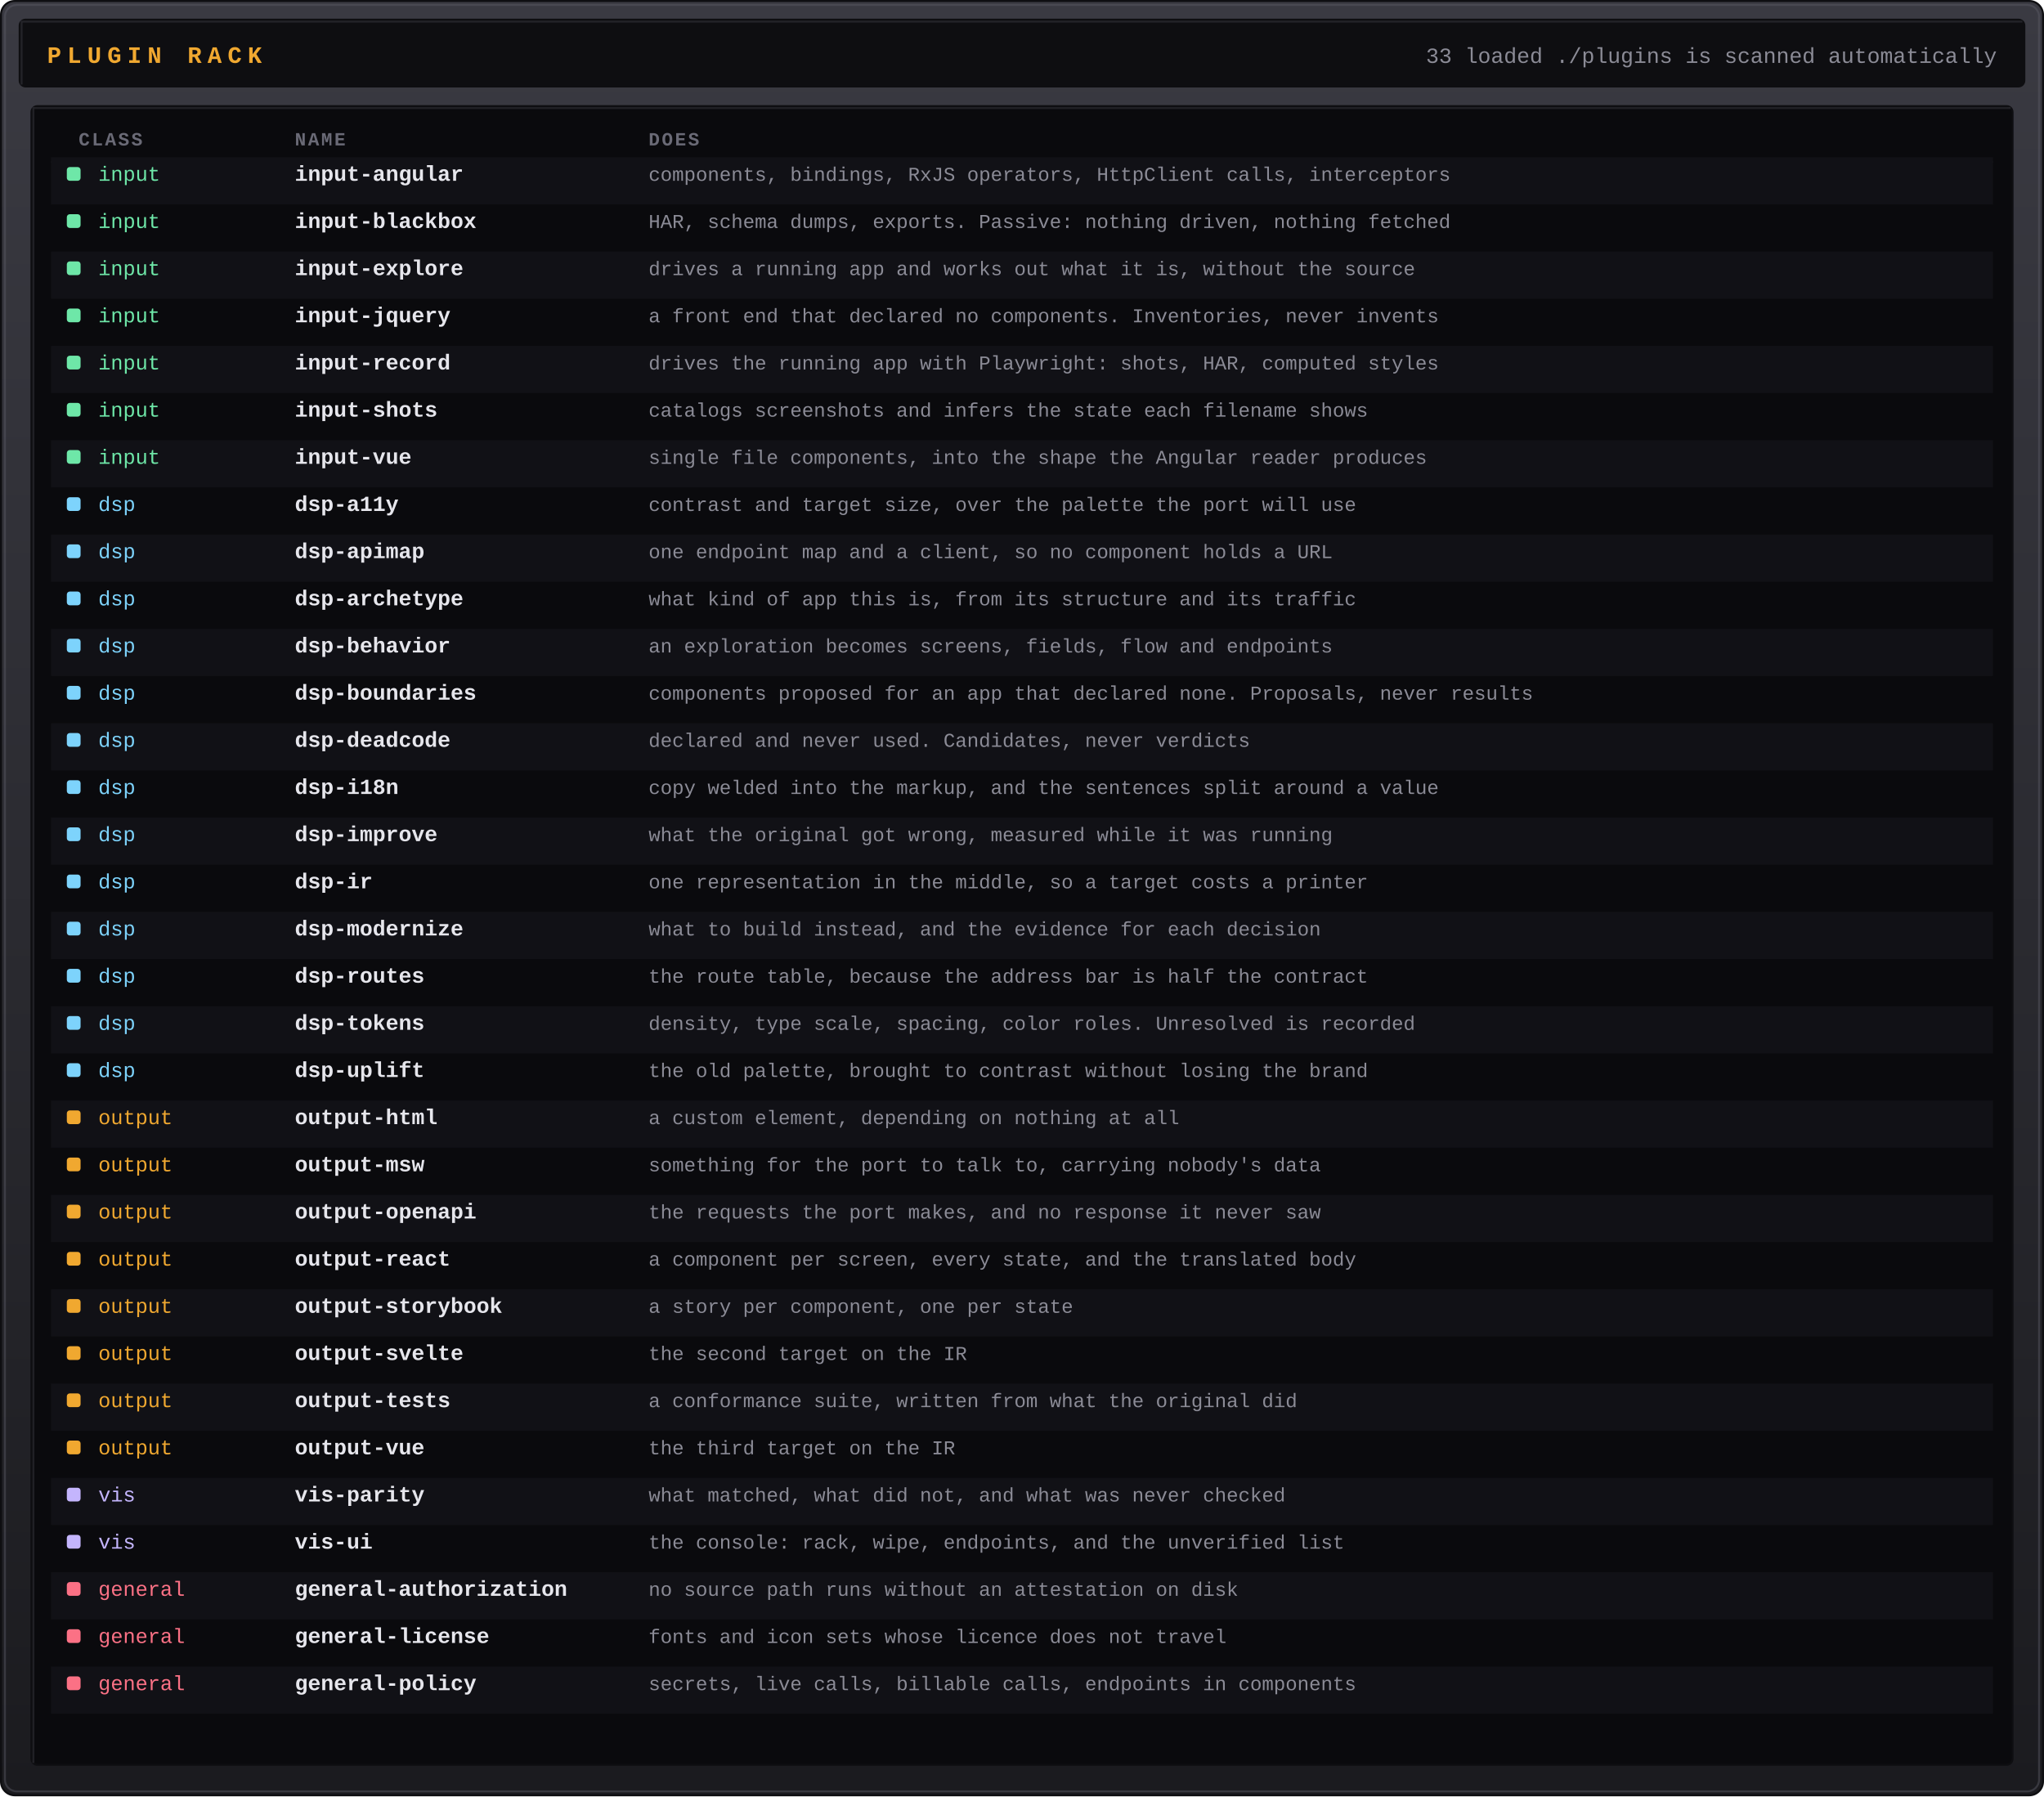
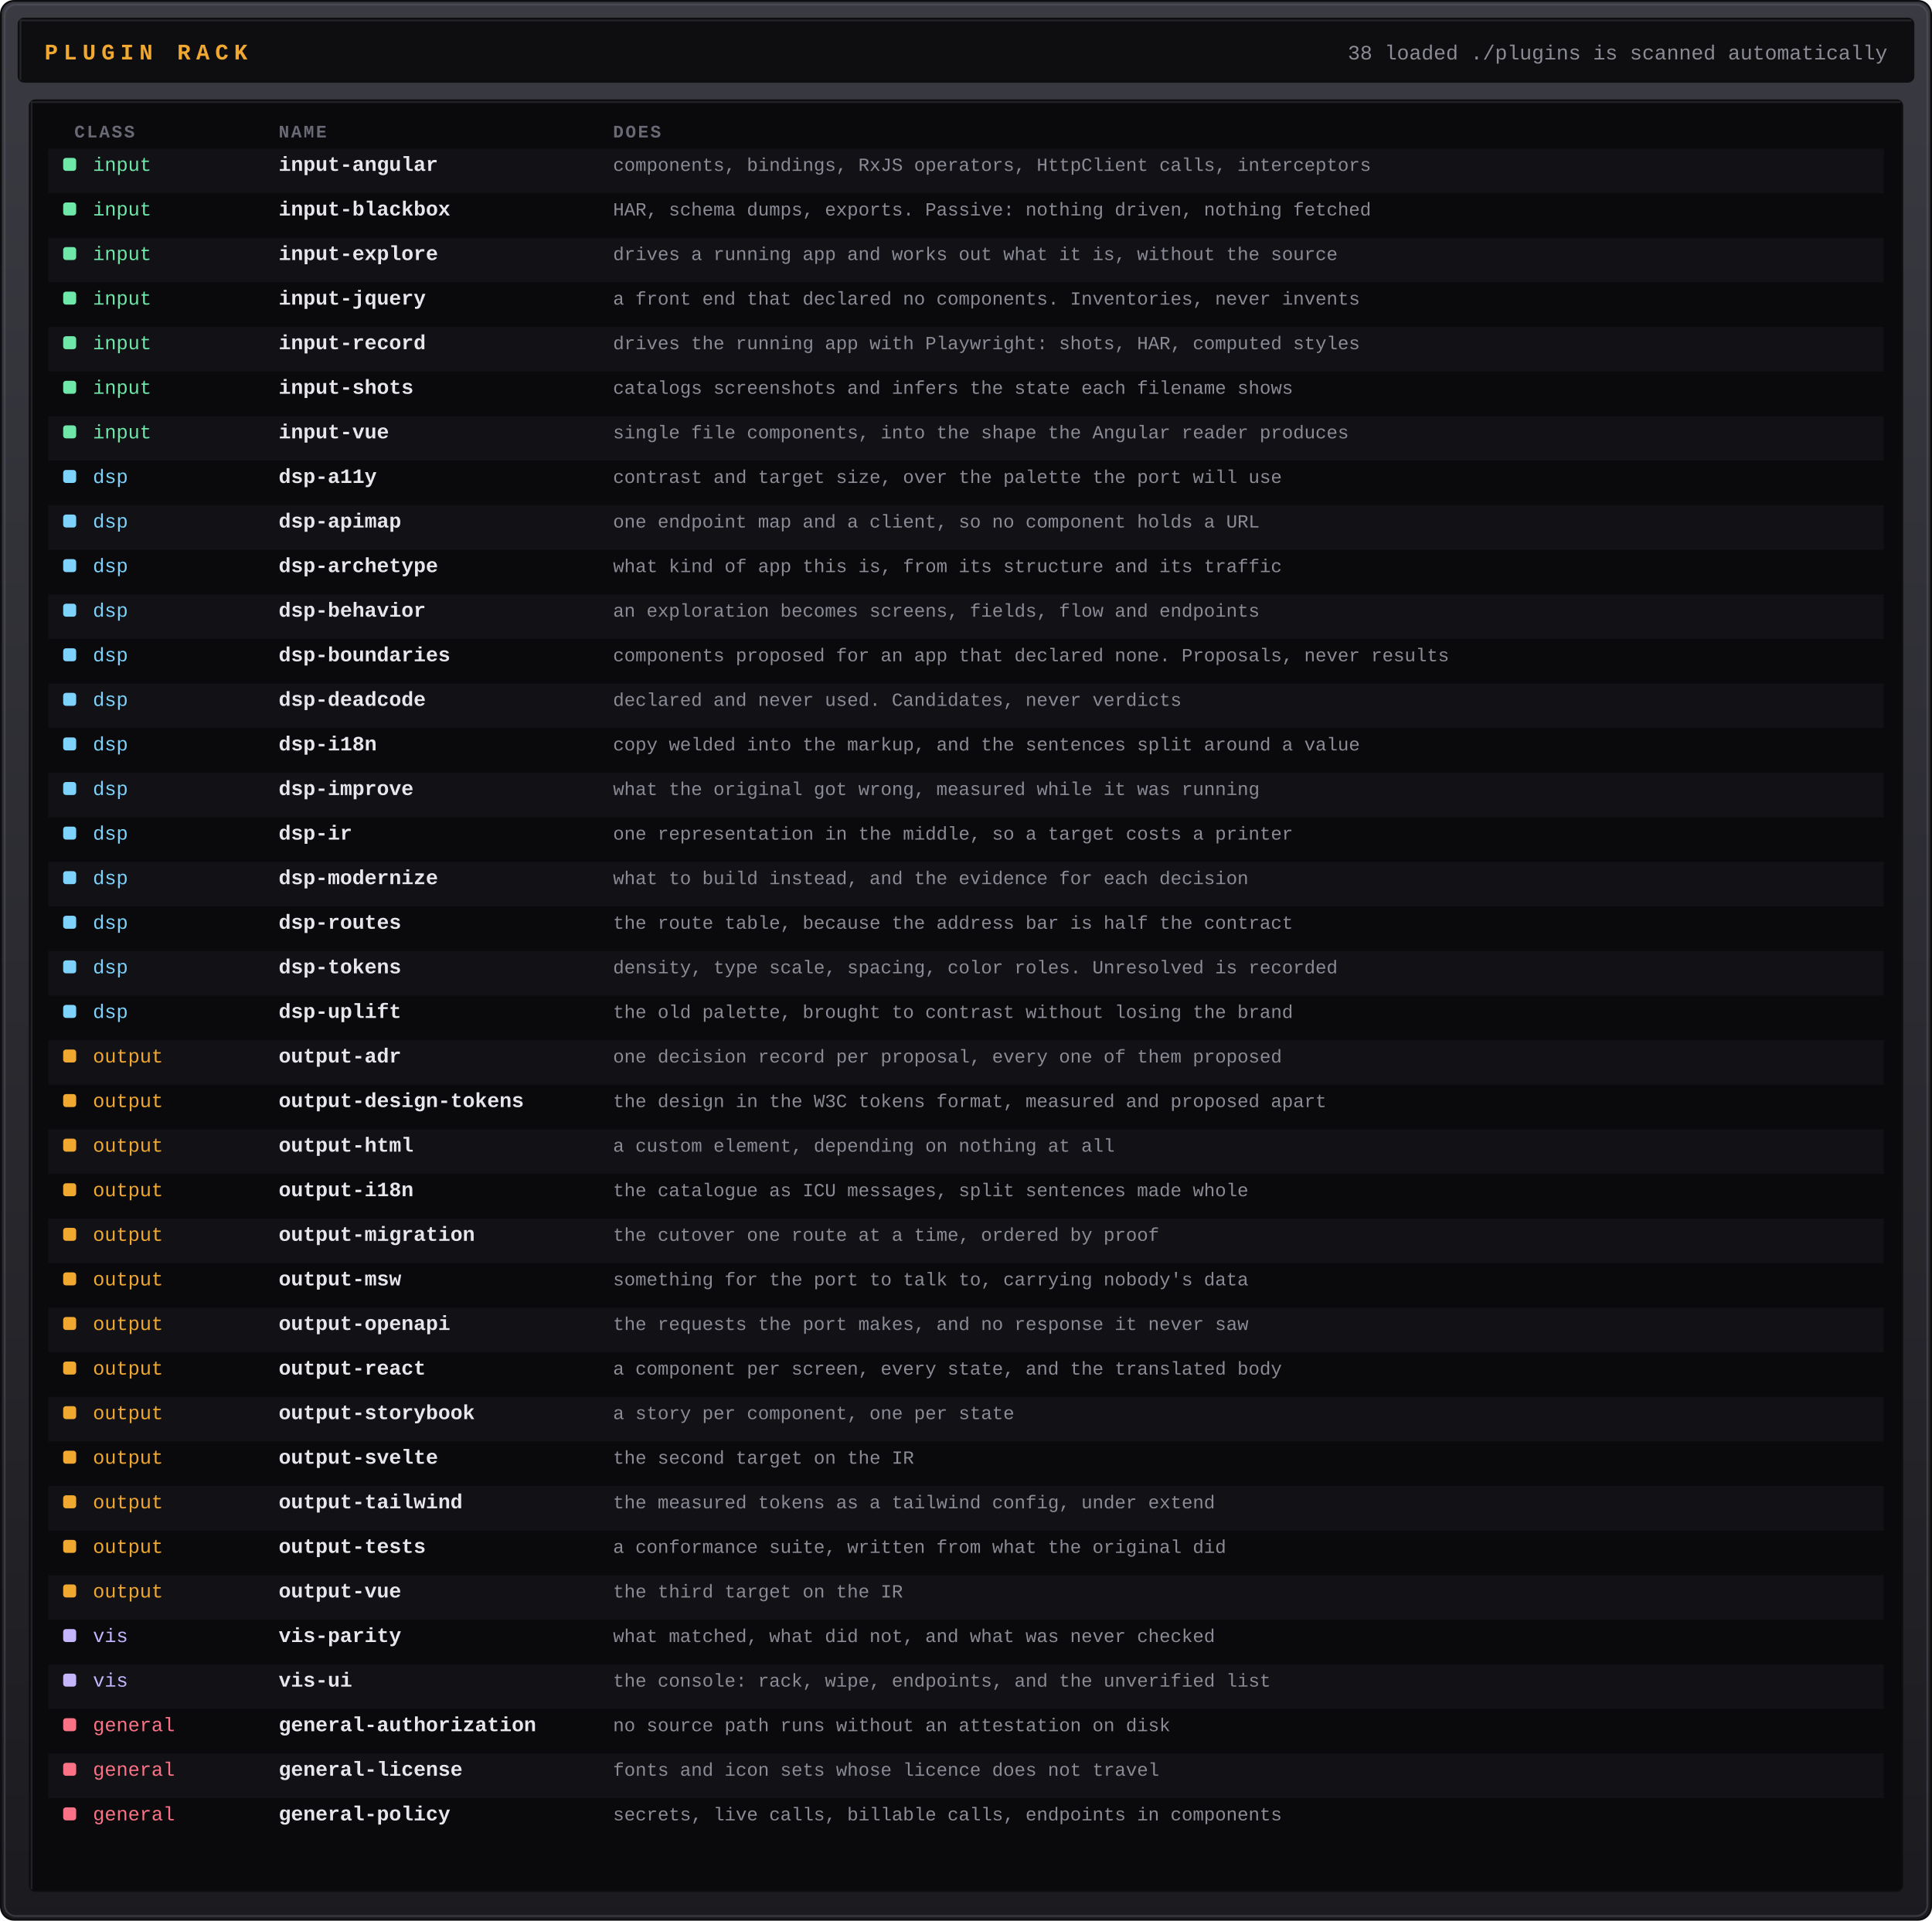
- <svg xmlns="http://www.w3.org/2000/svg" viewBox="0 0 1040 914" width="1040" height="914" role="img" aria-label="The 33 plugins portamp ships with, listed by class">
+ <svg xmlns="http://www.w3.org/2000/svg" viewBox="0 0 1040 1034" width="1040" height="1034" role="img" aria-label="The 38 plugins portamp ships with, listed by class">
  <defs>
    <linearGradient id="chassis" x1="0" y1="0" x2="0" y2="1">
      <stop offset="0" stop-color="#3a3a42" />
      <stop offset="1" stop-color="#1b1b1f" />
    </linearGradient>
  </defs>
-   <rect x="0.5" y="0.5" width="1039" height="913" rx="7" fill="url(#chassis)" stroke="#0e0e11" />
-   <rect x="2.5" y="2.5" width="1035" height="909" rx="6" fill="none" stroke="#5a5a66" opacity="0.45" />
+   <rect x="0.5" y="0.5" width="1039" height="1033" rx="7" fill="url(#chassis)" stroke="#0e0e11" />
+   <rect x="2.5" y="2.5" width="1035" height="1029" rx="6" fill="none" stroke="#5a5a66" opacity="0.45" />
  <rect x="10" y="10" width="1020" height="34" rx="3" fill="#0e0e11" stroke="#0e0e11" />
  <path d="M11 43 L11 11 L1029 11" fill="none" stroke="#5a5a66" opacity="0.28" />
  <text x="24" y="32" font-family="ui-monospace, SFMono-Regular, Menlo, Consolas, 'Liberation Mono', monospace" font-size="12" font-weight="bold" fill="#f0a830" text-anchor="start" letter-spacing="3">PLUGIN RACK</text>
-   <text x="1016" y="32" font-family="ui-monospace, SFMono-Regular, Menlo, Consolas, 'Liberation Mono', monospace" font-size="11" font-weight="normal" fill="#8b8b96" text-anchor="end">33 loaded  ./plugins is scanned automatically</text>
-   <rect x="16" y="54" width="1008" height="844" rx="3" fill="#0a0a0d" stroke="#0e0e11" />
-   <path d="M17 897 L17 55 L1023 55" fill="none" stroke="#5a5a66" opacity="0.28" />
+   <text x="1016" y="32" font-family="ui-monospace, SFMono-Regular, Menlo, Consolas, 'Liberation Mono', monospace" font-size="11" font-weight="normal" fill="#8b8b96" text-anchor="end">38 loaded  ./plugins is scanned automatically</text>
+   <rect x="16" y="54" width="1008" height="964" rx="3" fill="#0a0a0d" stroke="#0e0e11" />
+   <path d="M17 1017 L17 55 L1023 55" fill="none" stroke="#5a5a66" opacity="0.28" />
  <text x="40" y="74" font-family="ui-monospace, SFMono-Regular, Menlo, Consolas, 'Liberation Mono', monospace" font-size="9.5" font-weight="bold" fill="#6a6a76" text-anchor="start" letter-spacing="1">CLASS</text>
  <text x="150" y="74" font-family="ui-monospace, SFMono-Regular, Menlo, Consolas, 'Liberation Mono', monospace" font-size="9.5" font-weight="bold" fill="#6a6a76" text-anchor="start" letter-spacing="1">NAME</text>
  <text x="330" y="74" font-family="ui-monospace, SFMono-Regular, Menlo, Consolas, 'Liberation Mono', monospace" font-size="9.5" font-weight="bold" fill="#6a6a76" text-anchor="start" letter-spacing="1">DOES</text>
  <rect x="26" y="82" width="988" height="1" fill="#5a5a66" opacity="0.25" />
  <rect x="26" y="80" width="988" height="24" fill="#111116" />
  <rect x="34" y="85" width="7" height="7" rx="1.5" fill="#6ee7a8" />
  <text x="50" y="92" font-family="ui-monospace, SFMono-Regular, Menlo, Consolas, 'Liberation Mono', monospace" font-size="10.5" font-weight="normal" fill="#6ee7a8" text-anchor="start">input</text>
  <text x="150" y="92" font-family="ui-monospace, SFMono-Regular, Menlo, Consolas, 'Liberation Mono', monospace" font-size="11" font-weight="bold" fill="#e6e6ec" text-anchor="start">input-angular</text>
  <text x="330" y="92" font-family="ui-monospace, SFMono-Regular, Menlo, Consolas, 'Liberation Mono', monospace" font-size="10" font-weight="normal" fill="#8b8b96" text-anchor="start">components, bindings, RxJS operators, HttpClient calls, interceptors</text>
  <rect x="34" y="109" width="7" height="7" rx="1.5" fill="#6ee7a8" />
  <text x="50" y="116" font-family="ui-monospace, SFMono-Regular, Menlo, Consolas, 'Liberation Mono', monospace" font-size="10.5" font-weight="normal" fill="#6ee7a8" text-anchor="start">input</text>
  <text x="150" y="116" font-family="ui-monospace, SFMono-Regular, Menlo, Consolas, 'Liberation Mono', monospace" font-size="11" font-weight="bold" fill="#e6e6ec" text-anchor="start">input-blackbox</text>
  <text x="330" y="116" font-family="ui-monospace, SFMono-Regular, Menlo, Consolas, 'Liberation Mono', monospace" font-size="10" font-weight="normal" fill="#8b8b96" text-anchor="start">HAR, schema dumps, exports. Passive: nothing driven, nothing fetched</text>
  <rect x="26" y="128" width="988" height="24" fill="#111116" />
  <rect x="34" y="133" width="7" height="7" rx="1.5" fill="#6ee7a8" />
  <text x="50" y="140" font-family="ui-monospace, SFMono-Regular, Menlo, Consolas, 'Liberation Mono', monospace" font-size="10.5" font-weight="normal" fill="#6ee7a8" text-anchor="start">input</text>
  <text x="150" y="140" font-family="ui-monospace, SFMono-Regular, Menlo, Consolas, 'Liberation Mono', monospace" font-size="11" font-weight="bold" fill="#e6e6ec" text-anchor="start">input-explore</text>
  <text x="330" y="140" font-family="ui-monospace, SFMono-Regular, Menlo, Consolas, 'Liberation Mono', monospace" font-size="10" font-weight="normal" fill="#8b8b96" text-anchor="start">drives a running app and works out what it is, without the source</text>
  <rect x="34" y="157" width="7" height="7" rx="1.5" fill="#6ee7a8" />
  <text x="50" y="164" font-family="ui-monospace, SFMono-Regular, Menlo, Consolas, 'Liberation Mono', monospace" font-size="10.5" font-weight="normal" fill="#6ee7a8" text-anchor="start">input</text>
  <text x="150" y="164" font-family="ui-monospace, SFMono-Regular, Menlo, Consolas, 'Liberation Mono', monospace" font-size="11" font-weight="bold" fill="#e6e6ec" text-anchor="start">input-jquery</text>
  <text x="330" y="164" font-family="ui-monospace, SFMono-Regular, Menlo, Consolas, 'Liberation Mono', monospace" font-size="10" font-weight="normal" fill="#8b8b96" text-anchor="start">a front end that declared no components. Inventories, never invents</text>
  <rect x="26" y="176" width="988" height="24" fill="#111116" />
  <rect x="34" y="181" width="7" height="7" rx="1.5" fill="#6ee7a8" />
  <text x="50" y="188" font-family="ui-monospace, SFMono-Regular, Menlo, Consolas, 'Liberation Mono', monospace" font-size="10.5" font-weight="normal" fill="#6ee7a8" text-anchor="start">input</text>
  <text x="150" y="188" font-family="ui-monospace, SFMono-Regular, Menlo, Consolas, 'Liberation Mono', monospace" font-size="11" font-weight="bold" fill="#e6e6ec" text-anchor="start">input-record</text>
  <text x="330" y="188" font-family="ui-monospace, SFMono-Regular, Menlo, Consolas, 'Liberation Mono', monospace" font-size="10" font-weight="normal" fill="#8b8b96" text-anchor="start">drives the running app with Playwright: shots, HAR, computed styles</text>
  <rect x="34" y="205" width="7" height="7" rx="1.5" fill="#6ee7a8" />
  <text x="50" y="212" font-family="ui-monospace, SFMono-Regular, Menlo, Consolas, 'Liberation Mono', monospace" font-size="10.5" font-weight="normal" fill="#6ee7a8" text-anchor="start">input</text>
  <text x="150" y="212" font-family="ui-monospace, SFMono-Regular, Menlo, Consolas, 'Liberation Mono', monospace" font-size="11" font-weight="bold" fill="#e6e6ec" text-anchor="start">input-shots</text>
  <text x="330" y="212" font-family="ui-monospace, SFMono-Regular, Menlo, Consolas, 'Liberation Mono', monospace" font-size="10" font-weight="normal" fill="#8b8b96" text-anchor="start">catalogs screenshots and infers the state each filename shows</text>
  <rect x="26" y="224" width="988" height="24" fill="#111116" />
  <rect x="34" y="229" width="7" height="7" rx="1.5" fill="#6ee7a8" />
  <text x="50" y="236" font-family="ui-monospace, SFMono-Regular, Menlo, Consolas, 'Liberation Mono', monospace" font-size="10.5" font-weight="normal" fill="#6ee7a8" text-anchor="start">input</text>
  <text x="150" y="236" font-family="ui-monospace, SFMono-Regular, Menlo, Consolas, 'Liberation Mono', monospace" font-size="11" font-weight="bold" fill="#e6e6ec" text-anchor="start">input-vue</text>
  <text x="330" y="236" font-family="ui-monospace, SFMono-Regular, Menlo, Consolas, 'Liberation Mono', monospace" font-size="10" font-weight="normal" fill="#8b8b96" text-anchor="start">single file components, into the shape the Angular reader produces</text>
  <rect x="34" y="253" width="7" height="7" rx="1.5" fill="#7dd3fc" />
  <text x="50" y="260" font-family="ui-monospace, SFMono-Regular, Menlo, Consolas, 'Liberation Mono', monospace" font-size="10.5" font-weight="normal" fill="#7dd3fc" text-anchor="start">dsp</text>
  <text x="150" y="260" font-family="ui-monospace, SFMono-Regular, Menlo, Consolas, 'Liberation Mono', monospace" font-size="11" font-weight="bold" fill="#e6e6ec" text-anchor="start">dsp-a11y</text>
  <text x="330" y="260" font-family="ui-monospace, SFMono-Regular, Menlo, Consolas, 'Liberation Mono', monospace" font-size="10" font-weight="normal" fill="#8b8b96" text-anchor="start">contrast and target size, over the palette the port will use</text>
  <rect x="26" y="272" width="988" height="24" fill="#111116" />
  <rect x="34" y="277" width="7" height="7" rx="1.5" fill="#7dd3fc" />
  <text x="50" y="284" font-family="ui-monospace, SFMono-Regular, Menlo, Consolas, 'Liberation Mono', monospace" font-size="10.5" font-weight="normal" fill="#7dd3fc" text-anchor="start">dsp</text>
  <text x="150" y="284" font-family="ui-monospace, SFMono-Regular, Menlo, Consolas, 'Liberation Mono', monospace" font-size="11" font-weight="bold" fill="#e6e6ec" text-anchor="start">dsp-apimap</text>
  <text x="330" y="284" font-family="ui-monospace, SFMono-Regular, Menlo, Consolas, 'Liberation Mono', monospace" font-size="10" font-weight="normal" fill="#8b8b96" text-anchor="start">one endpoint map and a client, so no component holds a URL</text>
  <rect x="34" y="301" width="7" height="7" rx="1.5" fill="#7dd3fc" />
  <text x="50" y="308" font-family="ui-monospace, SFMono-Regular, Menlo, Consolas, 'Liberation Mono', monospace" font-size="10.5" font-weight="normal" fill="#7dd3fc" text-anchor="start">dsp</text>
  <text x="150" y="308" font-family="ui-monospace, SFMono-Regular, Menlo, Consolas, 'Liberation Mono', monospace" font-size="11" font-weight="bold" fill="#e6e6ec" text-anchor="start">dsp-archetype</text>
  <text x="330" y="308" font-family="ui-monospace, SFMono-Regular, Menlo, Consolas, 'Liberation Mono', monospace" font-size="10" font-weight="normal" fill="#8b8b96" text-anchor="start">what kind of app this is, from its structure and its traffic</text>
  <rect x="26" y="320" width="988" height="24" fill="#111116" />
  <rect x="34" y="325" width="7" height="7" rx="1.5" fill="#7dd3fc" />
  <text x="50" y="332" font-family="ui-monospace, SFMono-Regular, Menlo, Consolas, 'Liberation Mono', monospace" font-size="10.5" font-weight="normal" fill="#7dd3fc" text-anchor="start">dsp</text>
  <text x="150" y="332" font-family="ui-monospace, SFMono-Regular, Menlo, Consolas, 'Liberation Mono', monospace" font-size="11" font-weight="bold" fill="#e6e6ec" text-anchor="start">dsp-behavior</text>
  <text x="330" y="332" font-family="ui-monospace, SFMono-Regular, Menlo, Consolas, 'Liberation Mono', monospace" font-size="10" font-weight="normal" fill="#8b8b96" text-anchor="start">an exploration becomes screens, fields, flow and endpoints</text>
  <rect x="34" y="349" width="7" height="7" rx="1.5" fill="#7dd3fc" />
  <text x="50" y="356" font-family="ui-monospace, SFMono-Regular, Menlo, Consolas, 'Liberation Mono', monospace" font-size="10.5" font-weight="normal" fill="#7dd3fc" text-anchor="start">dsp</text>
  <text x="150" y="356" font-family="ui-monospace, SFMono-Regular, Menlo, Consolas, 'Liberation Mono', monospace" font-size="11" font-weight="bold" fill="#e6e6ec" text-anchor="start">dsp-boundaries</text>
  <text x="330" y="356" font-family="ui-monospace, SFMono-Regular, Menlo, Consolas, 'Liberation Mono', monospace" font-size="10" font-weight="normal" fill="#8b8b96" text-anchor="start">components proposed for an app that declared none. Proposals, never results</text>
  <rect x="26" y="368" width="988" height="24" fill="#111116" />
  <rect x="34" y="373" width="7" height="7" rx="1.5" fill="#7dd3fc" />
  <text x="50" y="380" font-family="ui-monospace, SFMono-Regular, Menlo, Consolas, 'Liberation Mono', monospace" font-size="10.5" font-weight="normal" fill="#7dd3fc" text-anchor="start">dsp</text>
  <text x="150" y="380" font-family="ui-monospace, SFMono-Regular, Menlo, Consolas, 'Liberation Mono', monospace" font-size="11" font-weight="bold" fill="#e6e6ec" text-anchor="start">dsp-deadcode</text>
  <text x="330" y="380" font-family="ui-monospace, SFMono-Regular, Menlo, Consolas, 'Liberation Mono', monospace" font-size="10" font-weight="normal" fill="#8b8b96" text-anchor="start">declared and never used. Candidates, never verdicts</text>
  <rect x="34" y="397" width="7" height="7" rx="1.5" fill="#7dd3fc" />
  <text x="50" y="404" font-family="ui-monospace, SFMono-Regular, Menlo, Consolas, 'Liberation Mono', monospace" font-size="10.5" font-weight="normal" fill="#7dd3fc" text-anchor="start">dsp</text>
  <text x="150" y="404" font-family="ui-monospace, SFMono-Regular, Menlo, Consolas, 'Liberation Mono', monospace" font-size="11" font-weight="bold" fill="#e6e6ec" text-anchor="start">dsp-i18n</text>
  <text x="330" y="404" font-family="ui-monospace, SFMono-Regular, Menlo, Consolas, 'Liberation Mono', monospace" font-size="10" font-weight="normal" fill="#8b8b96" text-anchor="start">copy welded into the markup, and the sentences split around a value</text>
  <rect x="26" y="416" width="988" height="24" fill="#111116" />
  <rect x="34" y="421" width="7" height="7" rx="1.5" fill="#7dd3fc" />
  <text x="50" y="428" font-family="ui-monospace, SFMono-Regular, Menlo, Consolas, 'Liberation Mono', monospace" font-size="10.5" font-weight="normal" fill="#7dd3fc" text-anchor="start">dsp</text>
  <text x="150" y="428" font-family="ui-monospace, SFMono-Regular, Menlo, Consolas, 'Liberation Mono', monospace" font-size="11" font-weight="bold" fill="#e6e6ec" text-anchor="start">dsp-improve</text>
  <text x="330" y="428" font-family="ui-monospace, SFMono-Regular, Menlo, Consolas, 'Liberation Mono', monospace" font-size="10" font-weight="normal" fill="#8b8b96" text-anchor="start">what the original got wrong, measured while it was running</text>
  <rect x="34" y="445" width="7" height="7" rx="1.5" fill="#7dd3fc" />
  <text x="50" y="452" font-family="ui-monospace, SFMono-Regular, Menlo, Consolas, 'Liberation Mono', monospace" font-size="10.5" font-weight="normal" fill="#7dd3fc" text-anchor="start">dsp</text>
  <text x="150" y="452" font-family="ui-monospace, SFMono-Regular, Menlo, Consolas, 'Liberation Mono', monospace" font-size="11" font-weight="bold" fill="#e6e6ec" text-anchor="start">dsp-ir</text>
  <text x="330" y="452" font-family="ui-monospace, SFMono-Regular, Menlo, Consolas, 'Liberation Mono', monospace" font-size="10" font-weight="normal" fill="#8b8b96" text-anchor="start">one representation in the middle, so a target costs a printer</text>
  <rect x="26" y="464" width="988" height="24" fill="#111116" />
  <rect x="34" y="469" width="7" height="7" rx="1.5" fill="#7dd3fc" />
  <text x="50" y="476" font-family="ui-monospace, SFMono-Regular, Menlo, Consolas, 'Liberation Mono', monospace" font-size="10.5" font-weight="normal" fill="#7dd3fc" text-anchor="start">dsp</text>
  <text x="150" y="476" font-family="ui-monospace, SFMono-Regular, Menlo, Consolas, 'Liberation Mono', monospace" font-size="11" font-weight="bold" fill="#e6e6ec" text-anchor="start">dsp-modernize</text>
  <text x="330" y="476" font-family="ui-monospace, SFMono-Regular, Menlo, Consolas, 'Liberation Mono', monospace" font-size="10" font-weight="normal" fill="#8b8b96" text-anchor="start">what to build instead, and the evidence for each decision</text>
  <rect x="34" y="493" width="7" height="7" rx="1.5" fill="#7dd3fc" />
  <text x="50" y="500" font-family="ui-monospace, SFMono-Regular, Menlo, Consolas, 'Liberation Mono', monospace" font-size="10.5" font-weight="normal" fill="#7dd3fc" text-anchor="start">dsp</text>
  <text x="150" y="500" font-family="ui-monospace, SFMono-Regular, Menlo, Consolas, 'Liberation Mono', monospace" font-size="11" font-weight="bold" fill="#e6e6ec" text-anchor="start">dsp-routes</text>
  <text x="330" y="500" font-family="ui-monospace, SFMono-Regular, Menlo, Consolas, 'Liberation Mono', monospace" font-size="10" font-weight="normal" fill="#8b8b96" text-anchor="start">the route table, because the address bar is half the contract</text>
  <rect x="26" y="512" width="988" height="24" fill="#111116" />
  <rect x="34" y="517" width="7" height="7" rx="1.5" fill="#7dd3fc" />
  <text x="50" y="524" font-family="ui-monospace, SFMono-Regular, Menlo, Consolas, 'Liberation Mono', monospace" font-size="10.5" font-weight="normal" fill="#7dd3fc" text-anchor="start">dsp</text>
  <text x="150" y="524" font-family="ui-monospace, SFMono-Regular, Menlo, Consolas, 'Liberation Mono', monospace" font-size="11" font-weight="bold" fill="#e6e6ec" text-anchor="start">dsp-tokens</text>
  <text x="330" y="524" font-family="ui-monospace, SFMono-Regular, Menlo, Consolas, 'Liberation Mono', monospace" font-size="10" font-weight="normal" fill="#8b8b96" text-anchor="start">density, type scale, spacing, color roles. Unresolved is recorded</text>
  <rect x="34" y="541" width="7" height="7" rx="1.5" fill="#7dd3fc" />
  <text x="50" y="548" font-family="ui-monospace, SFMono-Regular, Menlo, Consolas, 'Liberation Mono', monospace" font-size="10.5" font-weight="normal" fill="#7dd3fc" text-anchor="start">dsp</text>
  <text x="150" y="548" font-family="ui-monospace, SFMono-Regular, Menlo, Consolas, 'Liberation Mono', monospace" font-size="11" font-weight="bold" fill="#e6e6ec" text-anchor="start">dsp-uplift</text>
  <text x="330" y="548" font-family="ui-monospace, SFMono-Regular, Menlo, Consolas, 'Liberation Mono', monospace" font-size="10" font-weight="normal" fill="#8b8b96" text-anchor="start">the old palette, brought to contrast without losing the brand</text>
  <rect x="26" y="560" width="988" height="24" fill="#111116" />
  <rect x="34" y="565" width="7" height="7" rx="1.5" fill="#f0a830" />
  <text x="50" y="572" font-family="ui-monospace, SFMono-Regular, Menlo, Consolas, 'Liberation Mono', monospace" font-size="10.5" font-weight="normal" fill="#f0a830" text-anchor="start">output</text>
-   <text x="150" y="572" font-family="ui-monospace, SFMono-Regular, Menlo, Consolas, 'Liberation Mono', monospace" font-size="11" font-weight="bold" fill="#e6e6ec" text-anchor="start">output-html</text>
-   <text x="330" y="572" font-family="ui-monospace, SFMono-Regular, Menlo, Consolas, 'Liberation Mono', monospace" font-size="10" font-weight="normal" fill="#8b8b96" text-anchor="start">a custom element, depending on nothing at all</text>
+   <text x="150" y="572" font-family="ui-monospace, SFMono-Regular, Menlo, Consolas, 'Liberation Mono', monospace" font-size="11" font-weight="bold" fill="#e6e6ec" text-anchor="start">output-adr</text>
+   <text x="330" y="572" font-family="ui-monospace, SFMono-Regular, Menlo, Consolas, 'Liberation Mono', monospace" font-size="10" font-weight="normal" fill="#8b8b96" text-anchor="start">one decision record per proposal, every one of them proposed</text>
  <rect x="34" y="589" width="7" height="7" rx="1.5" fill="#f0a830" />
  <text x="50" y="596" font-family="ui-monospace, SFMono-Regular, Menlo, Consolas, 'Liberation Mono', monospace" font-size="10.5" font-weight="normal" fill="#f0a830" text-anchor="start">output</text>
-   <text x="150" y="596" font-family="ui-monospace, SFMono-Regular, Menlo, Consolas, 'Liberation Mono', monospace" font-size="11" font-weight="bold" fill="#e6e6ec" text-anchor="start">output-msw</text>
-   <text x="330" y="596" font-family="ui-monospace, SFMono-Regular, Menlo, Consolas, 'Liberation Mono', monospace" font-size="10" font-weight="normal" fill="#8b8b96" text-anchor="start">something for the port to talk to, carrying nobody's data</text>
+   <text x="150" y="596" font-family="ui-monospace, SFMono-Regular, Menlo, Consolas, 'Liberation Mono', monospace" font-size="11" font-weight="bold" fill="#e6e6ec" text-anchor="start">output-design-tokens</text>
+   <text x="330" y="596" font-family="ui-monospace, SFMono-Regular, Menlo, Consolas, 'Liberation Mono', monospace" font-size="10" font-weight="normal" fill="#8b8b96" text-anchor="start">the design in the W3C tokens format, measured and proposed apart</text>
  <rect x="26" y="608" width="988" height="24" fill="#111116" />
  <rect x="34" y="613" width="7" height="7" rx="1.5" fill="#f0a830" />
  <text x="50" y="620" font-family="ui-monospace, SFMono-Regular, Menlo, Consolas, 'Liberation Mono', monospace" font-size="10.5" font-weight="normal" fill="#f0a830" text-anchor="start">output</text>
-   <text x="150" y="620" font-family="ui-monospace, SFMono-Regular, Menlo, Consolas, 'Liberation Mono', monospace" font-size="11" font-weight="bold" fill="#e6e6ec" text-anchor="start">output-openapi</text>
-   <text x="330" y="620" font-family="ui-monospace, SFMono-Regular, Menlo, Consolas, 'Liberation Mono', monospace" font-size="10" font-weight="normal" fill="#8b8b96" text-anchor="start">the requests the port makes, and no response it never saw</text>
+   <text x="150" y="620" font-family="ui-monospace, SFMono-Regular, Menlo, Consolas, 'Liberation Mono', monospace" font-size="11" font-weight="bold" fill="#e6e6ec" text-anchor="start">output-html</text>
+   <text x="330" y="620" font-family="ui-monospace, SFMono-Regular, Menlo, Consolas, 'Liberation Mono', monospace" font-size="10" font-weight="normal" fill="#8b8b96" text-anchor="start">a custom element, depending on nothing at all</text>
  <rect x="34" y="637" width="7" height="7" rx="1.5" fill="#f0a830" />
  <text x="50" y="644" font-family="ui-monospace, SFMono-Regular, Menlo, Consolas, 'Liberation Mono', monospace" font-size="10.5" font-weight="normal" fill="#f0a830" text-anchor="start">output</text>
-   <text x="150" y="644" font-family="ui-monospace, SFMono-Regular, Menlo, Consolas, 'Liberation Mono', monospace" font-size="11" font-weight="bold" fill="#e6e6ec" text-anchor="start">output-react</text>
-   <text x="330" y="644" font-family="ui-monospace, SFMono-Regular, Menlo, Consolas, 'Liberation Mono', monospace" font-size="10" font-weight="normal" fill="#8b8b96" text-anchor="start">a component per screen, every state, and the translated body</text>
+   <text x="150" y="644" font-family="ui-monospace, SFMono-Regular, Menlo, Consolas, 'Liberation Mono', monospace" font-size="11" font-weight="bold" fill="#e6e6ec" text-anchor="start">output-i18n</text>
+   <text x="330" y="644" font-family="ui-monospace, SFMono-Regular, Menlo, Consolas, 'Liberation Mono', monospace" font-size="10" font-weight="normal" fill="#8b8b96" text-anchor="start">the catalogue as ICU messages, split sentences made whole</text>
  <rect x="26" y="656" width="988" height="24" fill="#111116" />
  <rect x="34" y="661" width="7" height="7" rx="1.5" fill="#f0a830" />
  <text x="50" y="668" font-family="ui-monospace, SFMono-Regular, Menlo, Consolas, 'Liberation Mono', monospace" font-size="10.5" font-weight="normal" fill="#f0a830" text-anchor="start">output</text>
-   <text x="150" y="668" font-family="ui-monospace, SFMono-Regular, Menlo, Consolas, 'Liberation Mono', monospace" font-size="11" font-weight="bold" fill="#e6e6ec" text-anchor="start">output-storybook</text>
-   <text x="330" y="668" font-family="ui-monospace, SFMono-Regular, Menlo, Consolas, 'Liberation Mono', monospace" font-size="10" font-weight="normal" fill="#8b8b96" text-anchor="start">a story per component, one per state</text>
+   <text x="150" y="668" font-family="ui-monospace, SFMono-Regular, Menlo, Consolas, 'Liberation Mono', monospace" font-size="11" font-weight="bold" fill="#e6e6ec" text-anchor="start">output-migration</text>
+   <text x="330" y="668" font-family="ui-monospace, SFMono-Regular, Menlo, Consolas, 'Liberation Mono', monospace" font-size="10" font-weight="normal" fill="#8b8b96" text-anchor="start">the cutover one route at a time, ordered by proof</text>
  <rect x="34" y="685" width="7" height="7" rx="1.5" fill="#f0a830" />
  <text x="50" y="692" font-family="ui-monospace, SFMono-Regular, Menlo, Consolas, 'Liberation Mono', monospace" font-size="10.5" font-weight="normal" fill="#f0a830" text-anchor="start">output</text>
-   <text x="150" y="692" font-family="ui-monospace, SFMono-Regular, Menlo, Consolas, 'Liberation Mono', monospace" font-size="11" font-weight="bold" fill="#e6e6ec" text-anchor="start">output-svelte</text>
-   <text x="330" y="692" font-family="ui-monospace, SFMono-Regular, Menlo, Consolas, 'Liberation Mono', monospace" font-size="10" font-weight="normal" fill="#8b8b96" text-anchor="start">the second target on the IR</text>
+   <text x="150" y="692" font-family="ui-monospace, SFMono-Regular, Menlo, Consolas, 'Liberation Mono', monospace" font-size="11" font-weight="bold" fill="#e6e6ec" text-anchor="start">output-msw</text>
+   <text x="330" y="692" font-family="ui-monospace, SFMono-Regular, Menlo, Consolas, 'Liberation Mono', monospace" font-size="10" font-weight="normal" fill="#8b8b96" text-anchor="start">something for the port to talk to, carrying nobody's data</text>
  <rect x="26" y="704" width="988" height="24" fill="#111116" />
  <rect x="34" y="709" width="7" height="7" rx="1.5" fill="#f0a830" />
  <text x="50" y="716" font-family="ui-monospace, SFMono-Regular, Menlo, Consolas, 'Liberation Mono', monospace" font-size="10.5" font-weight="normal" fill="#f0a830" text-anchor="start">output</text>
-   <text x="150" y="716" font-family="ui-monospace, SFMono-Regular, Menlo, Consolas, 'Liberation Mono', monospace" font-size="11" font-weight="bold" fill="#e6e6ec" text-anchor="start">output-tests</text>
-   <text x="330" y="716" font-family="ui-monospace, SFMono-Regular, Menlo, Consolas, 'Liberation Mono', monospace" font-size="10" font-weight="normal" fill="#8b8b96" text-anchor="start">a conformance suite, written from what the original did</text>
+   <text x="150" y="716" font-family="ui-monospace, SFMono-Regular, Menlo, Consolas, 'Liberation Mono', monospace" font-size="11" font-weight="bold" fill="#e6e6ec" text-anchor="start">output-openapi</text>
+   <text x="330" y="716" font-family="ui-monospace, SFMono-Regular, Menlo, Consolas, 'Liberation Mono', monospace" font-size="10" font-weight="normal" fill="#8b8b96" text-anchor="start">the requests the port makes, and no response it never saw</text>
  <rect x="34" y="733" width="7" height="7" rx="1.5" fill="#f0a830" />
  <text x="50" y="740" font-family="ui-monospace, SFMono-Regular, Menlo, Consolas, 'Liberation Mono', monospace" font-size="10.5" font-weight="normal" fill="#f0a830" text-anchor="start">output</text>
-   <text x="150" y="740" font-family="ui-monospace, SFMono-Regular, Menlo, Consolas, 'Liberation Mono', monospace" font-size="11" font-weight="bold" fill="#e6e6ec" text-anchor="start">output-vue</text>
-   <text x="330" y="740" font-family="ui-monospace, SFMono-Regular, Menlo, Consolas, 'Liberation Mono', monospace" font-size="10" font-weight="normal" fill="#8b8b96" text-anchor="start">the third target on the IR</text>
+   <text x="150" y="740" font-family="ui-monospace, SFMono-Regular, Menlo, Consolas, 'Liberation Mono', monospace" font-size="11" font-weight="bold" fill="#e6e6ec" text-anchor="start">output-react</text>
+   <text x="330" y="740" font-family="ui-monospace, SFMono-Regular, Menlo, Consolas, 'Liberation Mono', monospace" font-size="10" font-weight="normal" fill="#8b8b96" text-anchor="start">a component per screen, every state, and the translated body</text>
  <rect x="26" y="752" width="988" height="24" fill="#111116" />
-   <rect x="34" y="757" width="7" height="7" rx="1.5" fill="#c4b5fd" />
-   <text x="50" y="764" font-family="ui-monospace, SFMono-Regular, Menlo, Consolas, 'Liberation Mono', monospace" font-size="10.5" font-weight="normal" fill="#c4b5fd" text-anchor="start">vis</text>
-   <text x="150" y="764" font-family="ui-monospace, SFMono-Regular, Menlo, Consolas, 'Liberation Mono', monospace" font-size="11" font-weight="bold" fill="#e6e6ec" text-anchor="start">vis-parity</text>
-   <text x="330" y="764" font-family="ui-monospace, SFMono-Regular, Menlo, Consolas, 'Liberation Mono', monospace" font-size="10" font-weight="normal" fill="#8b8b96" text-anchor="start">what matched, what did not, and what was never checked</text>
-   <rect x="34" y="781" width="7" height="7" rx="1.5" fill="#c4b5fd" />
-   <text x="50" y="788" font-family="ui-monospace, SFMono-Regular, Menlo, Consolas, 'Liberation Mono', monospace" font-size="10.5" font-weight="normal" fill="#c4b5fd" text-anchor="start">vis</text>
-   <text x="150" y="788" font-family="ui-monospace, SFMono-Regular, Menlo, Consolas, 'Liberation Mono', monospace" font-size="11" font-weight="bold" fill="#e6e6ec" text-anchor="start">vis-ui</text>
-   <text x="330" y="788" font-family="ui-monospace, SFMono-Regular, Menlo, Consolas, 'Liberation Mono', monospace" font-size="10" font-weight="normal" fill="#8b8b96" text-anchor="start">the console: rack, wipe, endpoints, and the unverified list</text>
+   <rect x="34" y="757" width="7" height="7" rx="1.5" fill="#f0a830" />
+   <text x="50" y="764" font-family="ui-monospace, SFMono-Regular, Menlo, Consolas, 'Liberation Mono', monospace" font-size="10.5" font-weight="normal" fill="#f0a830" text-anchor="start">output</text>
+   <text x="150" y="764" font-family="ui-monospace, SFMono-Regular, Menlo, Consolas, 'Liberation Mono', monospace" font-size="11" font-weight="bold" fill="#e6e6ec" text-anchor="start">output-storybook</text>
+   <text x="330" y="764" font-family="ui-monospace, SFMono-Regular, Menlo, Consolas, 'Liberation Mono', monospace" font-size="10" font-weight="normal" fill="#8b8b96" text-anchor="start">a story per component, one per state</text>
+   <rect x="34" y="781" width="7" height="7" rx="1.5" fill="#f0a830" />
+   <text x="50" y="788" font-family="ui-monospace, SFMono-Regular, Menlo, Consolas, 'Liberation Mono', monospace" font-size="10.5" font-weight="normal" fill="#f0a830" text-anchor="start">output</text>
+   <text x="150" y="788" font-family="ui-monospace, SFMono-Regular, Menlo, Consolas, 'Liberation Mono', monospace" font-size="11" font-weight="bold" fill="#e6e6ec" text-anchor="start">output-svelte</text>
+   <text x="330" y="788" font-family="ui-monospace, SFMono-Regular, Menlo, Consolas, 'Liberation Mono', monospace" font-size="10" font-weight="normal" fill="#8b8b96" text-anchor="start">the second target on the IR</text>
  <rect x="26" y="800" width="988" height="24" fill="#111116" />
-   <rect x="34" y="805" width="7" height="7" rx="1.5" fill="#fb7185" />
-   <text x="50" y="812" font-family="ui-monospace, SFMono-Regular, Menlo, Consolas, 'Liberation Mono', monospace" font-size="10.5" font-weight="normal" fill="#fb7185" text-anchor="start">general</text>
-   <text x="150" y="812" font-family="ui-monospace, SFMono-Regular, Menlo, Consolas, 'Liberation Mono', monospace" font-size="11" font-weight="bold" fill="#e6e6ec" text-anchor="start">general-authorization</text>
-   <text x="330" y="812" font-family="ui-monospace, SFMono-Regular, Menlo, Consolas, 'Liberation Mono', monospace" font-size="10" font-weight="normal" fill="#8b8b96" text-anchor="start">no source path runs without an attestation on disk</text>
-   <rect x="34" y="829" width="7" height="7" rx="1.5" fill="#fb7185" />
-   <text x="50" y="836" font-family="ui-monospace, SFMono-Regular, Menlo, Consolas, 'Liberation Mono', monospace" font-size="10.5" font-weight="normal" fill="#fb7185" text-anchor="start">general</text>
-   <text x="150" y="836" font-family="ui-monospace, SFMono-Regular, Menlo, Consolas, 'Liberation Mono', monospace" font-size="11" font-weight="bold" fill="#e6e6ec" text-anchor="start">general-license</text>
-   <text x="330" y="836" font-family="ui-monospace, SFMono-Regular, Menlo, Consolas, 'Liberation Mono', monospace" font-size="10" font-weight="normal" fill="#8b8b96" text-anchor="start">fonts and icon sets whose licence does not travel</text>
+   <rect x="34" y="805" width="7" height="7" rx="1.5" fill="#f0a830" />
+   <text x="50" y="812" font-family="ui-monospace, SFMono-Regular, Menlo, Consolas, 'Liberation Mono', monospace" font-size="10.5" font-weight="normal" fill="#f0a830" text-anchor="start">output</text>
+   <text x="150" y="812" font-family="ui-monospace, SFMono-Regular, Menlo, Consolas, 'Liberation Mono', monospace" font-size="11" font-weight="bold" fill="#e6e6ec" text-anchor="start">output-tailwind</text>
+   <text x="330" y="812" font-family="ui-monospace, SFMono-Regular, Menlo, Consolas, 'Liberation Mono', monospace" font-size="10" font-weight="normal" fill="#8b8b96" text-anchor="start">the measured tokens as a tailwind config, under extend</text>
+   <rect x="34" y="829" width="7" height="7" rx="1.5" fill="#f0a830" />
+   <text x="50" y="836" font-family="ui-monospace, SFMono-Regular, Menlo, Consolas, 'Liberation Mono', monospace" font-size="10.5" font-weight="normal" fill="#f0a830" text-anchor="start">output</text>
+   <text x="150" y="836" font-family="ui-monospace, SFMono-Regular, Menlo, Consolas, 'Liberation Mono', monospace" font-size="11" font-weight="bold" fill="#e6e6ec" text-anchor="start">output-tests</text>
+   <text x="330" y="836" font-family="ui-monospace, SFMono-Regular, Menlo, Consolas, 'Liberation Mono', monospace" font-size="10" font-weight="normal" fill="#8b8b96" text-anchor="start">a conformance suite, written from what the original did</text>
  <rect x="26" y="848" width="988" height="24" fill="#111116" />
-   <rect x="34" y="853" width="7" height="7" rx="1.5" fill="#fb7185" />
-   <text x="50" y="860" font-family="ui-monospace, SFMono-Regular, Menlo, Consolas, 'Liberation Mono', monospace" font-size="10.5" font-weight="normal" fill="#fb7185" text-anchor="start">general</text>
-   <text x="150" y="860" font-family="ui-monospace, SFMono-Regular, Menlo, Consolas, 'Liberation Mono', monospace" font-size="11" font-weight="bold" fill="#e6e6ec" text-anchor="start">general-policy</text>
-   <text x="330" y="860" font-family="ui-monospace, SFMono-Regular, Menlo, Consolas, 'Liberation Mono', monospace" font-size="10" font-weight="normal" fill="#8b8b96" text-anchor="start">secrets, live calls, billable calls, endpoints in components</text>
+   <rect x="34" y="853" width="7" height="7" rx="1.5" fill="#f0a830" />
+   <text x="50" y="860" font-family="ui-monospace, SFMono-Regular, Menlo, Consolas, 'Liberation Mono', monospace" font-size="10.5" font-weight="normal" fill="#f0a830" text-anchor="start">output</text>
+   <text x="150" y="860" font-family="ui-monospace, SFMono-Regular, Menlo, Consolas, 'Liberation Mono', monospace" font-size="11" font-weight="bold" fill="#e6e6ec" text-anchor="start">output-vue</text>
+   <text x="330" y="860" font-family="ui-monospace, SFMono-Regular, Menlo, Consolas, 'Liberation Mono', monospace" font-size="10" font-weight="normal" fill="#8b8b96" text-anchor="start">the third target on the IR</text>
+   <rect x="34" y="877" width="7" height="7" rx="1.5" fill="#c4b5fd" />
+   <text x="50" y="884" font-family="ui-monospace, SFMono-Regular, Menlo, Consolas, 'Liberation Mono', monospace" font-size="10.5" font-weight="normal" fill="#c4b5fd" text-anchor="start">vis</text>
+   <text x="150" y="884" font-family="ui-monospace, SFMono-Regular, Menlo, Consolas, 'Liberation Mono', monospace" font-size="11" font-weight="bold" fill="#e6e6ec" text-anchor="start">vis-parity</text>
+   <text x="330" y="884" font-family="ui-monospace, SFMono-Regular, Menlo, Consolas, 'Liberation Mono', monospace" font-size="10" font-weight="normal" fill="#8b8b96" text-anchor="start">what matched, what did not, and what was never checked</text>
+   <rect x="26" y="896" width="988" height="24" fill="#111116" />
+   <rect x="34" y="901" width="7" height="7" rx="1.5" fill="#c4b5fd" />
+   <text x="50" y="908" font-family="ui-monospace, SFMono-Regular, Menlo, Consolas, 'Liberation Mono', monospace" font-size="10.5" font-weight="normal" fill="#c4b5fd" text-anchor="start">vis</text>
+   <text x="150" y="908" font-family="ui-monospace, SFMono-Regular, Menlo, Consolas, 'Liberation Mono', monospace" font-size="11" font-weight="bold" fill="#e6e6ec" text-anchor="start">vis-ui</text>
+   <text x="330" y="908" font-family="ui-monospace, SFMono-Regular, Menlo, Consolas, 'Liberation Mono', monospace" font-size="10" font-weight="normal" fill="#8b8b96" text-anchor="start">the console: rack, wipe, endpoints, and the unverified list</text>
+   <rect x="34" y="925" width="7" height="7" rx="1.5" fill="#fb7185" />
+   <text x="50" y="932" font-family="ui-monospace, SFMono-Regular, Menlo, Consolas, 'Liberation Mono', monospace" font-size="10.5" font-weight="normal" fill="#fb7185" text-anchor="start">general</text>
+   <text x="150" y="932" font-family="ui-monospace, SFMono-Regular, Menlo, Consolas, 'Liberation Mono', monospace" font-size="11" font-weight="bold" fill="#e6e6ec" text-anchor="start">general-authorization</text>
+   <text x="330" y="932" font-family="ui-monospace, SFMono-Regular, Menlo, Consolas, 'Liberation Mono', monospace" font-size="10" font-weight="normal" fill="#8b8b96" text-anchor="start">no source path runs without an attestation on disk</text>
+   <rect x="26" y="944" width="988" height="24" fill="#111116" />
+   <rect x="34" y="949" width="7" height="7" rx="1.5" fill="#fb7185" />
+   <text x="50" y="956" font-family="ui-monospace, SFMono-Regular, Menlo, Consolas, 'Liberation Mono', monospace" font-size="10.5" font-weight="normal" fill="#fb7185" text-anchor="start">general</text>
+   <text x="150" y="956" font-family="ui-monospace, SFMono-Regular, Menlo, Consolas, 'Liberation Mono', monospace" font-size="11" font-weight="bold" fill="#e6e6ec" text-anchor="start">general-license</text>
+   <text x="330" y="956" font-family="ui-monospace, SFMono-Regular, Menlo, Consolas, 'Liberation Mono', monospace" font-size="10" font-weight="normal" fill="#8b8b96" text-anchor="start">fonts and icon sets whose licence does not travel</text>
+   <rect x="34" y="973" width="7" height="7" rx="1.5" fill="#fb7185" />
+   <text x="50" y="980" font-family="ui-monospace, SFMono-Regular, Menlo, Consolas, 'Liberation Mono', monospace" font-size="10.5" font-weight="normal" fill="#fb7185" text-anchor="start">general</text>
+   <text x="150" y="980" font-family="ui-monospace, SFMono-Regular, Menlo, Consolas, 'Liberation Mono', monospace" font-size="11" font-weight="bold" fill="#e6e6ec" text-anchor="start">general-policy</text>
+   <text x="330" y="980" font-family="ui-monospace, SFMono-Regular, Menlo, Consolas, 'Liberation Mono', monospace" font-size="10" font-weight="normal" fill="#8b8b96" text-anchor="start">secrets, live calls, billable calls, endpoints in components</text>
</svg>
